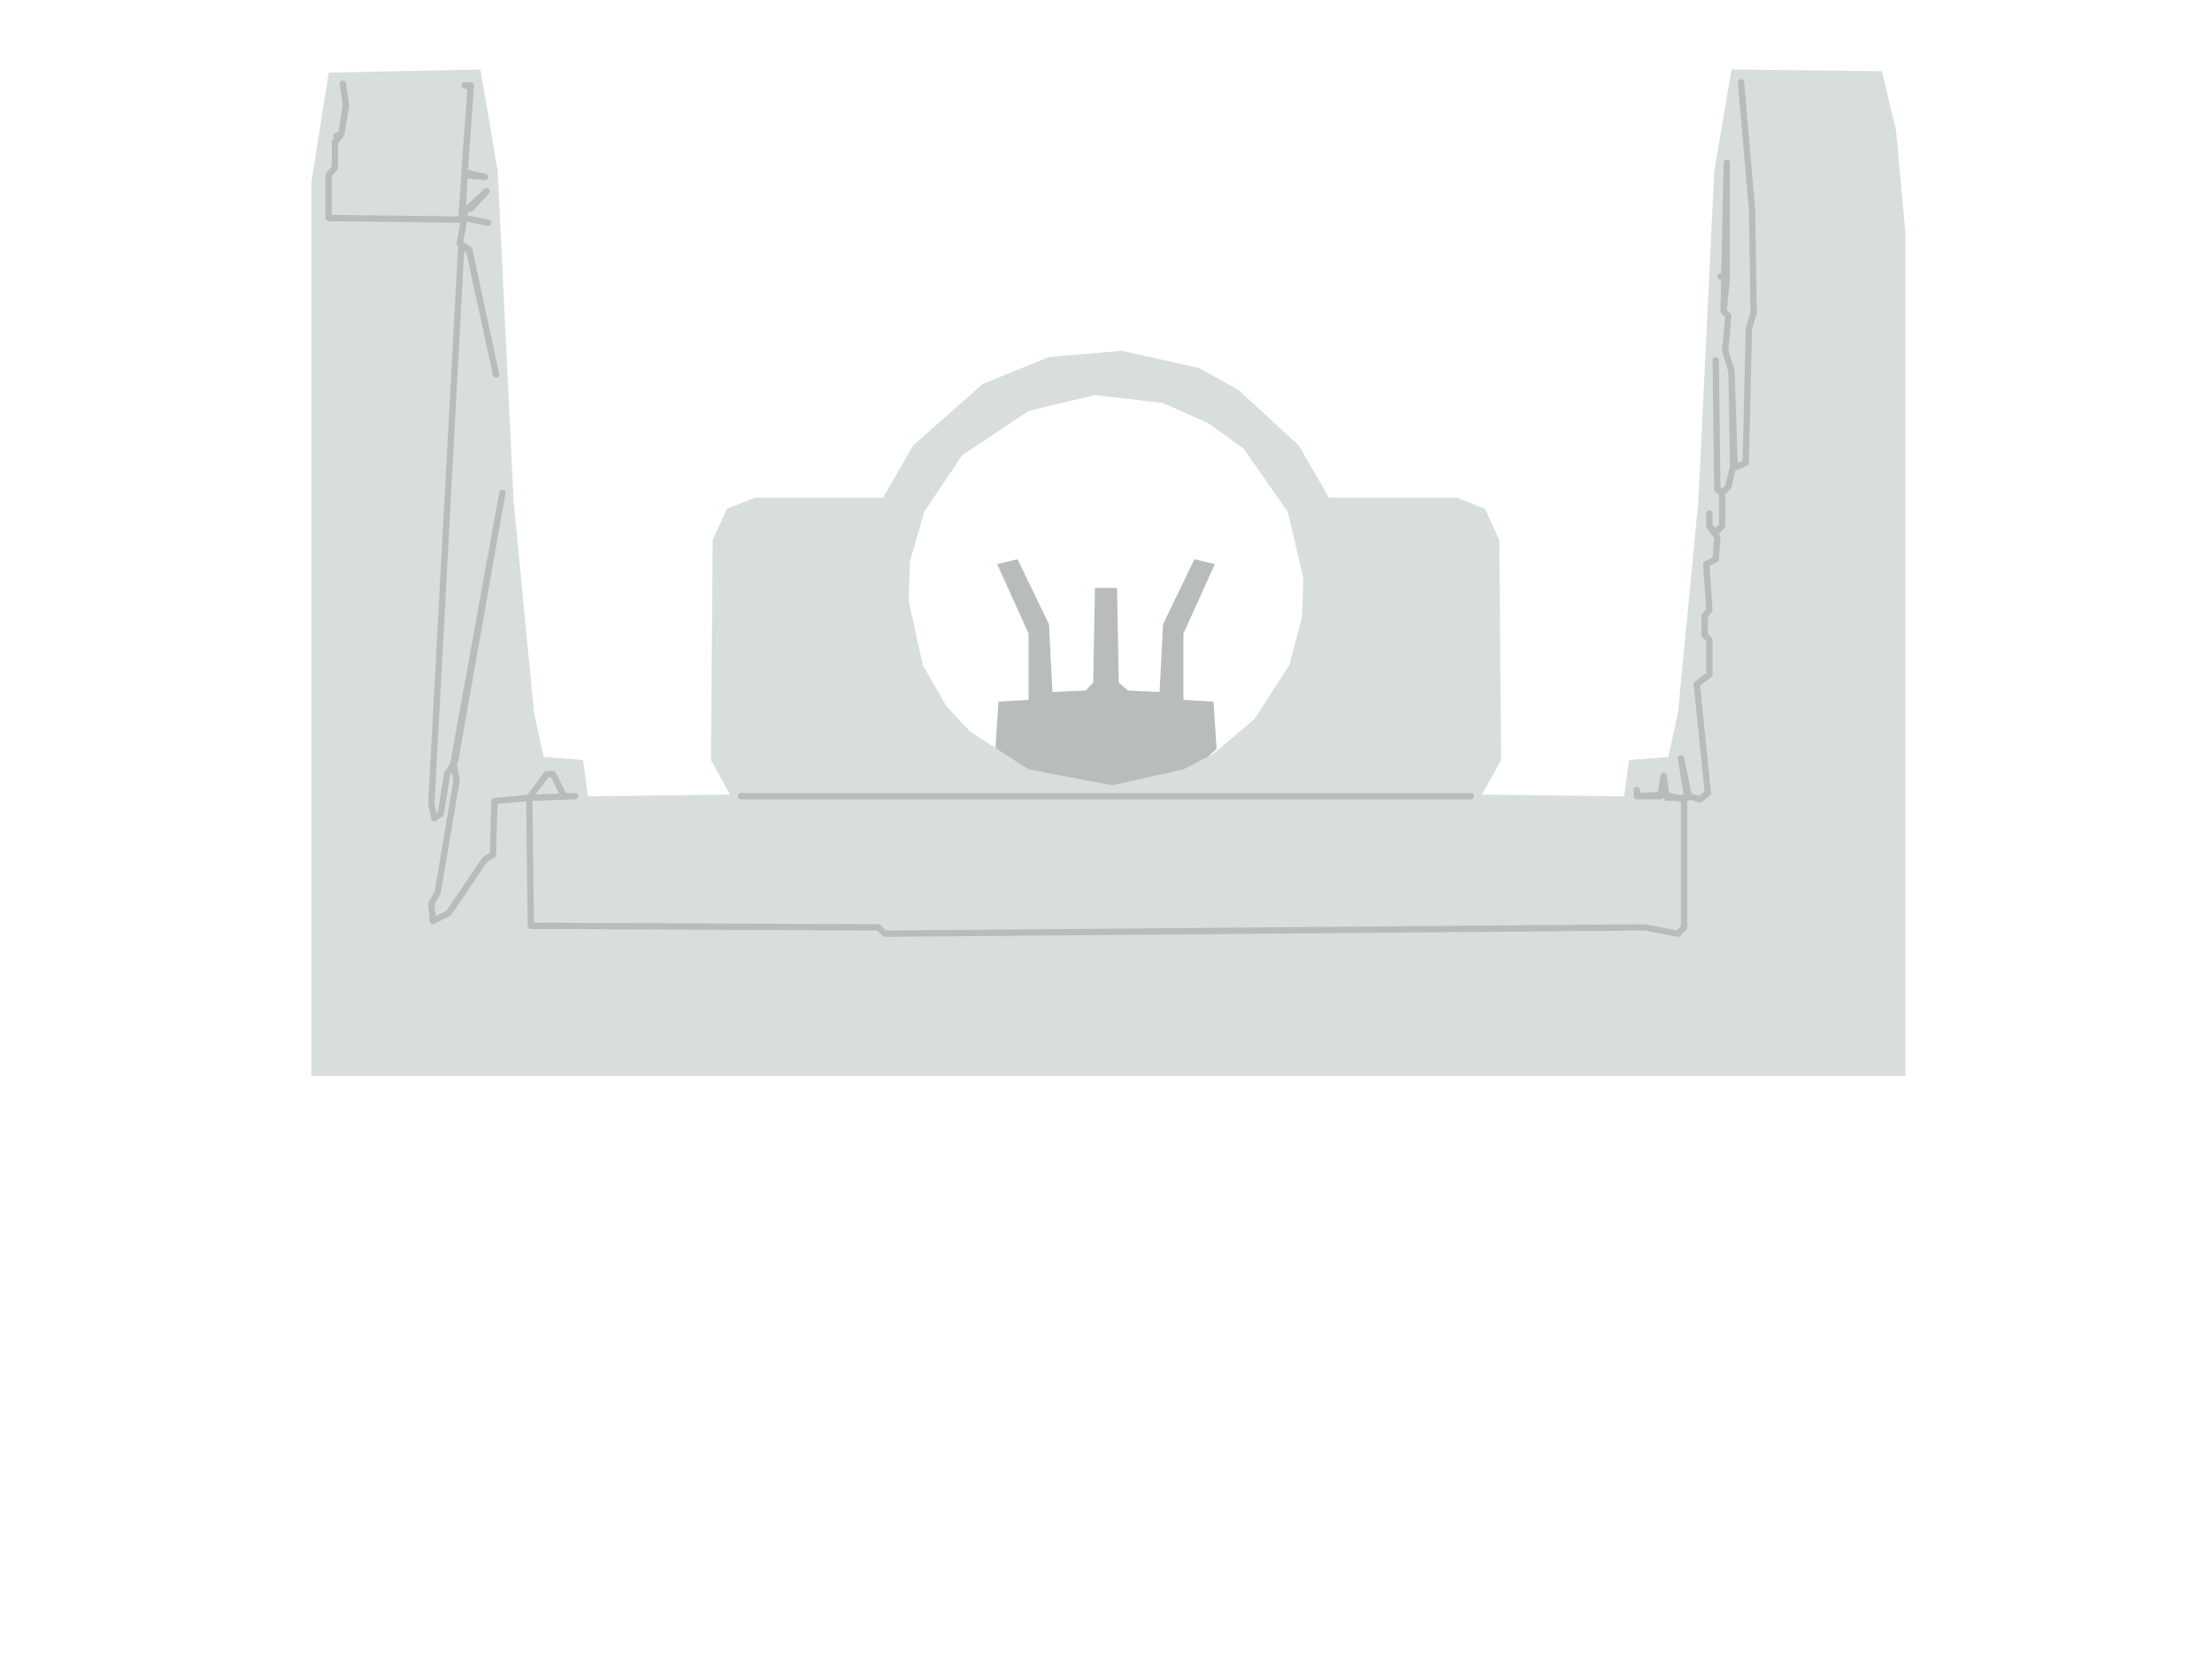
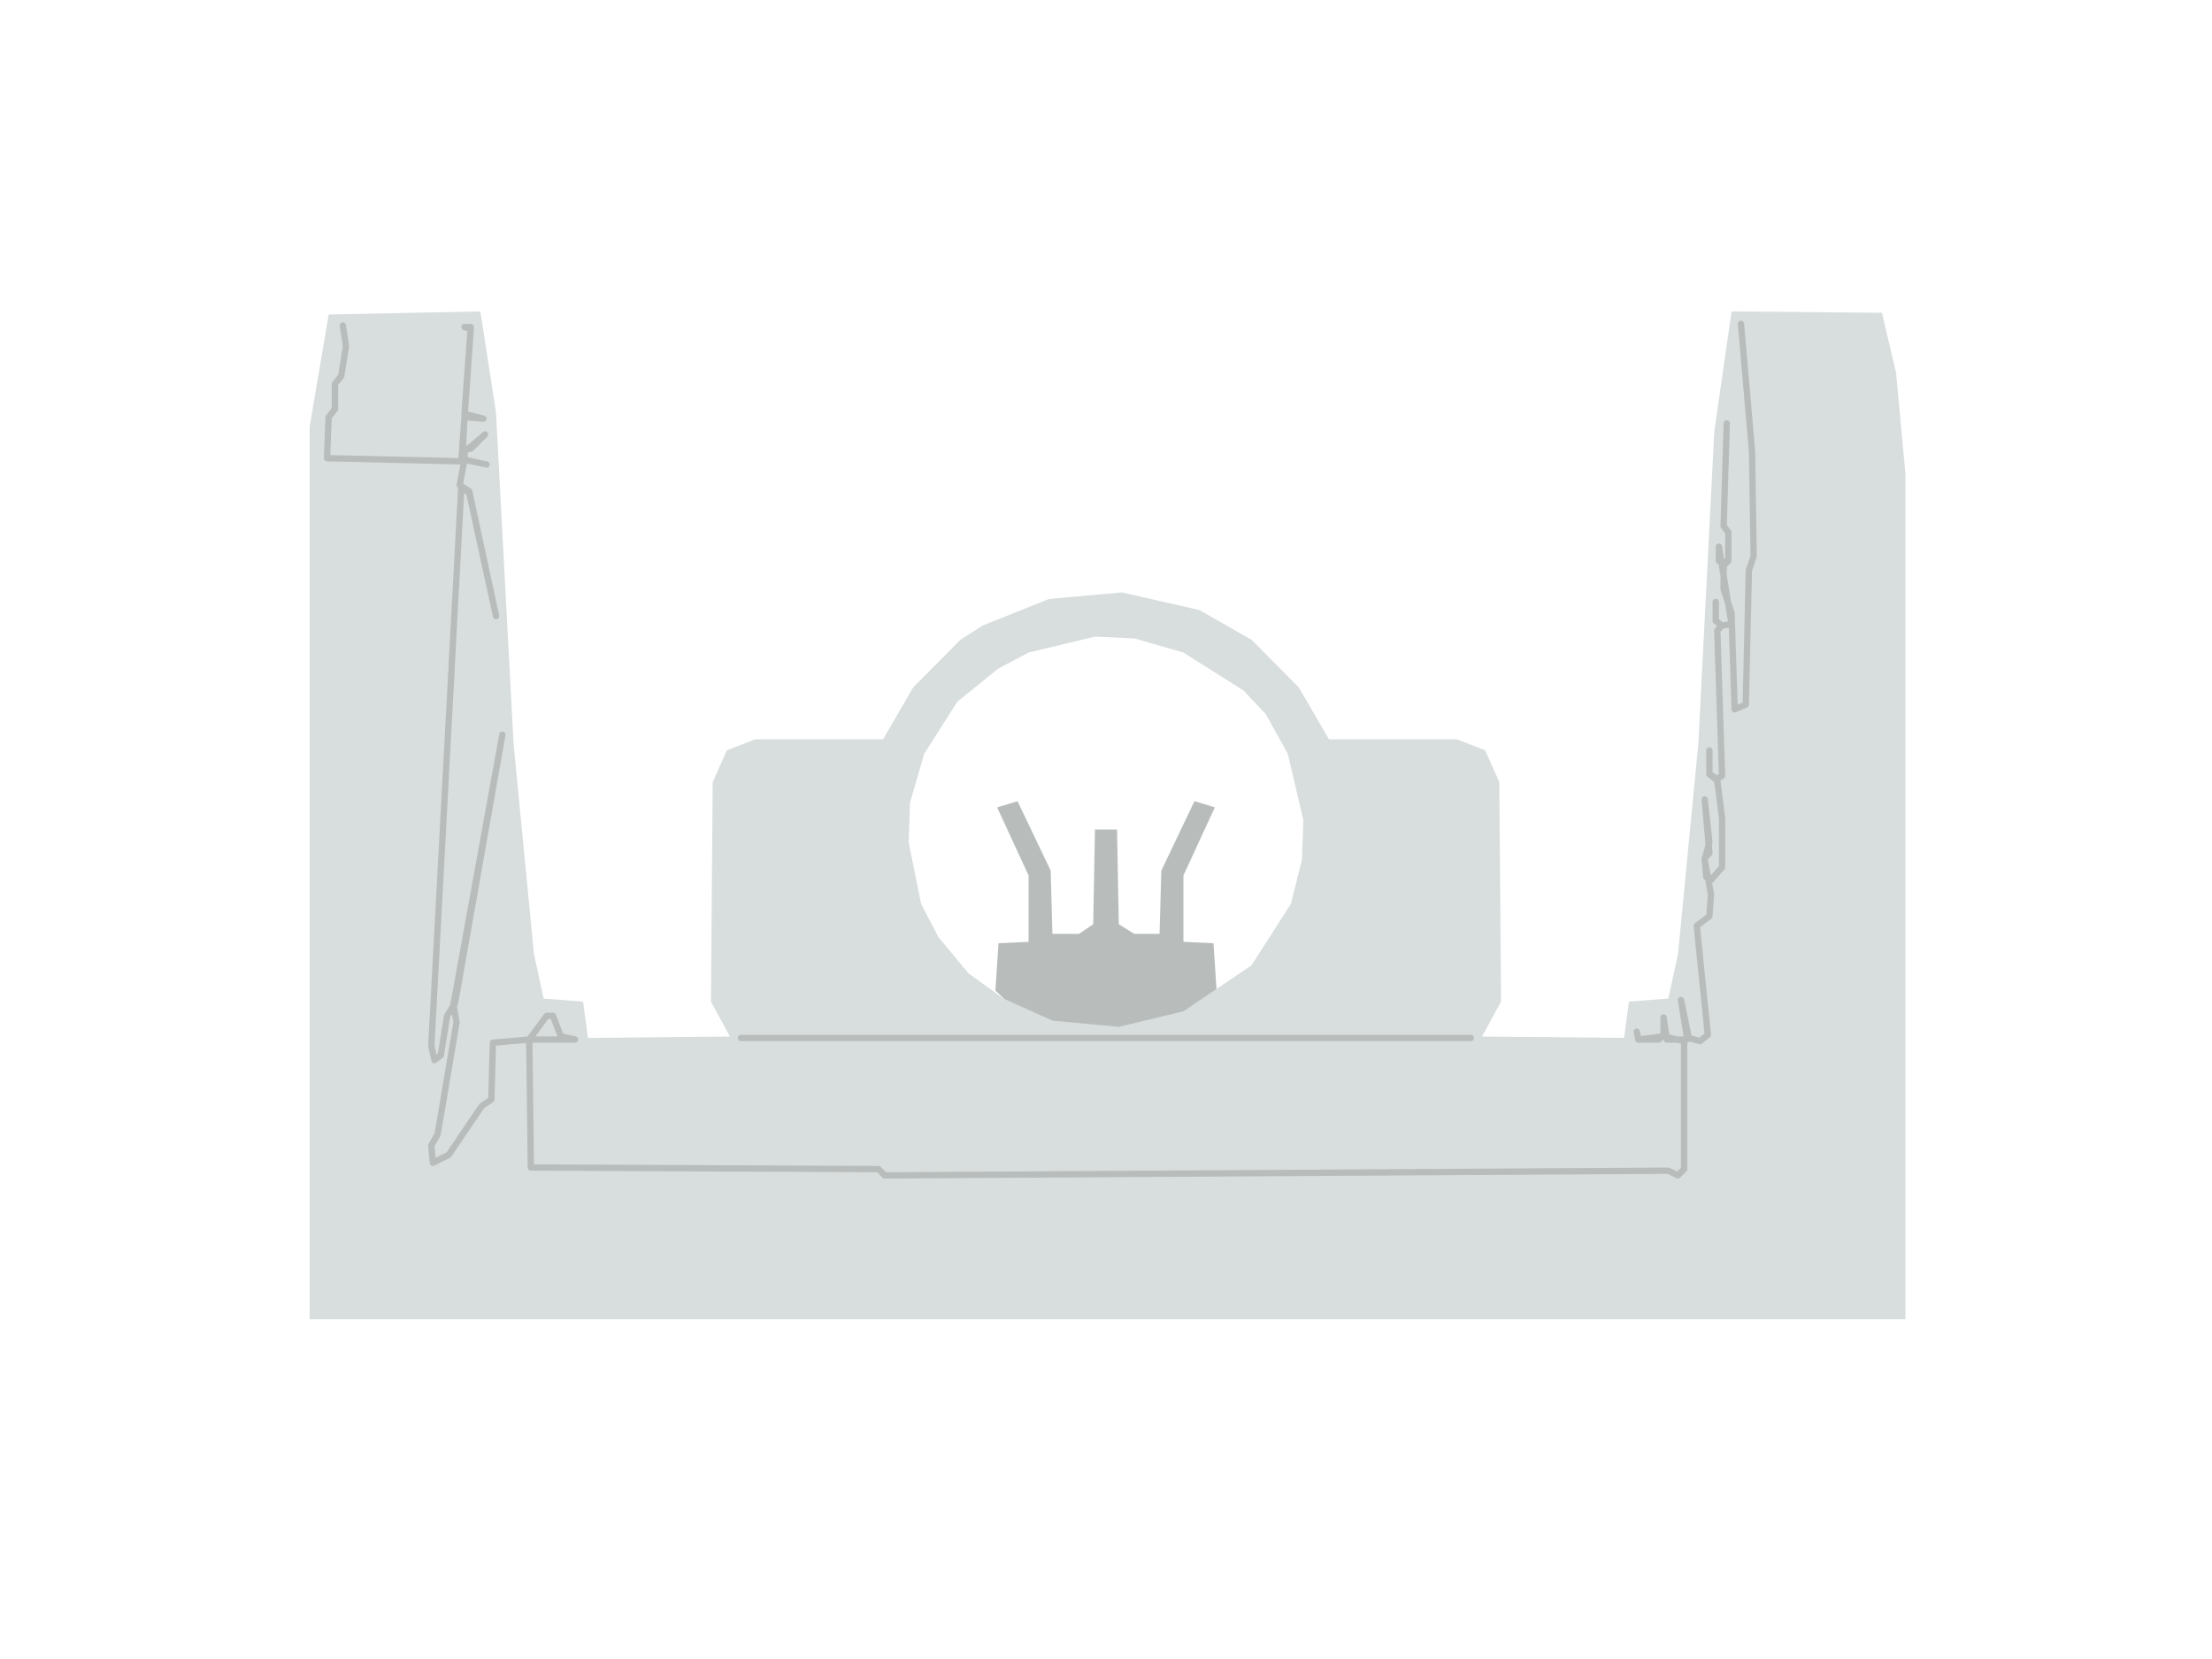
<svg xmlns="http://www.w3.org/2000/svg" viewBox="0 0 64 48">
-   <path d="M28.85,16.32 L29.76,18.33 L29.76,20.25 L28.89,20.30 L28.80,21.67 L29.81,22.58 L29.81,24.82 L28.94,25.60 L28.75,26.01 L28.75,26.88 L30.17,26.06 L32.00,25.69 L33.83,26.06 L35.25,26.88 L35.15,25.78 L34.19,24.78 L34.19,22.58 L35.20,21.67 L35.11,20.30 L34.24,20.25 L34.24,18.33 L35.15,16.32 L34.56,16.18 L33.65,18.06 L33.55,20.02 L32.64,19.98 L32.37,19.75 L32.32,17.01 L31.68,17.01 L31.63,19.75 L31.41,19.98 L30.45,20.02 L30.35,18.06 L29.44,16.18Z" fill="#b8bdbc" fill-rule="evenodd" />
-   <path d="M9.51,2.10 L9.01,5.26 L9.01,31.13 L55.13,31.13 L55.13,6.72 L54.86,3.79 L54.45,2.06 L50.10,2.01 L49.60,4.94 L49.14,14.49 L48.55,20.62 L48.27,21.90 L47.13,21.99 L46.99,23.04 L42.88,22.99 L43.43,21.99 L43.38,15.63 L42.97,14.72 L42.15,14.40 L38.45,14.40 L37.58,12.89 L35.84,11.29 L34.70,10.65 L32.46,10.15 L30.35,10.33 L28.43,11.11 L26.42,12.89 L25.55,14.40 L21.85,14.40 L21.03,14.72 L20.62,15.63 L20.57,21.99 L21.12,22.99 L17.01,23.04 L16.87,21.99 L15.73,21.90 L15.45,20.62 L14.86,14.49 L14.40,4.94 L13.90,2.01Z M31.68,11.43 L33.65,11.66 L34.97,12.25 L35.98,12.98 L37.26,14.81 L37.71,16.73 L37.67,17.87 L37.30,19.25 L36.30,20.80 L35.11,21.81 L34.24,22.26 L32.18,22.72 L29.76,22.26 L28.07,21.17 L27.38,20.43 L26.70,19.25 L26.29,17.37 L26.33,16.23 L26.74,14.81 L27.84,13.17 L29.76,11.89Z" fill="#d8dedd" fill-rule="evenodd" />
+   <path d="M28.85,23.36 L29.76,25.33 L29.76,27.25 L28.89,27.29 L28.80,28.66 L29.81,29.62 L29.81,31.82 L28.94,32.59 L28.75,33.01 L28.75,33.92 L30.17,33.10 L32.00,32.69 L33.83,33.10 L35.25,33.92 L35.15,32.78 L34.19,31.82 L34.19,29.62 L35.20,28.66 L35.11,27.29 L34.24,27.25 L34.24,25.33 L35.15,23.36 L34.56,23.18 L33.60,25.19 L33.55,27.02 L32.82,27.02 L32.37,26.74 L32.32,24.00 L31.68,24.00 L31.63,26.74 L31.22,27.02 L30.45,27.02 L30.40,25.19 L29.44,23.18Z" fill="#b8bdbc" fill-rule="evenodd" />
+   <path d="M9.51,9.10 L8.96,12.34 L8.96,38.17 L55.13,38.17 L55.13,13.71 L54.86,10.79 L54.45,9.05 L50.10,9.01 L49.60,12.48 L49.14,21.49 L48.55,27.61 L48.27,28.89 L47.13,28.98 L46.99,30.03 L42.88,29.99 L43.43,28.98 L43.38,22.63 L42.97,21.71 L42.15,21.39 L38.45,21.39 L37.58,19.89 L36.21,18.51 L34.70,17.65 L32.46,17.14 L30.35,17.33 L28.43,18.10 L27.79,18.51 L26.42,19.89 L25.55,21.39 L21.85,21.39 L21.03,21.71 L20.62,22.63 L20.57,28.98 L21.12,29.99 L17.01,30.03 L16.87,28.98 L15.73,28.89 L15.45,27.61 L14.86,21.53 L14.35,11.93 L13.90,9.01Z M31.68,18.42 L32.82,18.47 L34.24,18.88 L35.98,19.98 L36.62,20.66 L37.26,21.81 L37.71,23.73 L37.67,24.87 L37.35,26.15 L36.21,27.93 L34.24,29.26 L32.37,29.71 L30.45,29.53 L29.03,28.89 L28.02,28.16 L27.15,27.11 L26.65,26.15 L26.29,24.37 L26.33,23.22 L26.74,21.81 L27.70,20.30 L28.89,19.34 L29.76,18.88Z" fill="#d8dedd" fill-rule="evenodd" />
  <g transform="scale(0.04571)" fill="none" stroke="#b8bdbc" stroke-width="4.0" stroke-linecap="round" stroke-linejoin="round">
-     <path d="M1102,52 L1109,133 L1110,198 L1107,208 L1105,293 L1098,296 L1096,235 L1092,222 L1094,200 L1091,197 L1093,103 L1093,174 L1089,175 L1093,176 L1091,197 L1094,200 L1092,222 L1096,235 L1097,295 L1094,308 L1090,312 L1087,309 L1086,228 L1087,310 L1090,312 L1090,333 L1086,337 L1082,333 L1082,325 L1082,333 L1087,340 L1086,354 L1080,357 L1082,386 L1079,390 L1079,402 L1082,405 L1082,427 L1074,433 L1081,502 L1076,506 L1069,504 L1064,480 L1068,505 L1055,505 L1053,491 L1051,504 L1037,504 L1036,500 L1036,504 L1053,503 L1066,506 L1066,587 L1062,591 L1041,587 L560,591 L556,587 L336,586 L335,505 L364,504 L357,504 L350,490 L346,490 L335,505 L313,507 L312,541 L307,544 L284,578 L274,583 L273,572 L277,565 L289,494 L287,483 L318,312 L288,482 L283,490 L279,515 L275,518 L273,509 L292,155 L297,159 L314,237 L297,158 L291,154 L294,138 L309,141 L294,138 L294,134 L308,121 L298,132 L293,132 L294,111 L307,112 L294,109 L298,54 L294,54 L298,55 L292,139 L208,138 L208,111 L212,106 L212,90 L216,85 L219,67 L217,53 L219,66 L216,85 L213,86" />
-     <path d="M469,504 L931,504" />
+     <path d="M1102,205 L1109,286 L1110,352 L1107,361 L1105,446 L1098,449 L1096,388 L1091,373 L1091,358 L1094,355 L1094,337 L1091,333 L1093,268 L1091,333 L1094,337 L1094,354 L1091,357 L1088,355 L1088,346 L1096,395 L1090,396 L1086,393 L1086,381 L1086,393 L1090,396 L1087,399 L1090,491 L1087,493 L1082,490 L1082,475 L1082,490 L1087,494 L1090,518 L1090,549 L1083,557 L1080,555 L1079,543 L1082,540 L1079,506 L1082,533 L1079,544 L1083,566 L1082,580 L1074,586 L1081,655 L1076,659 L1069,657 L1064,633 L1068,658 L1055,658 L1053,644 L1053,655 L1050,658 L1037,658 L1036,653 L1037,658 L1053,656 L1066,659 L1066,740 L1062,744 L1056,741 L560,744 L556,740 L336,739 L335,658 L364,658 L355,656 L350,643 L346,643 L335,658 L312,660 L311,696 L305,700 L284,731 L274,736 L273,725 L277,718 L289,647 L287,636 L318,465 L288,635 L283,643 L279,668 L275,671 L273,662 L292,308 L297,312 L314,390 L297,311 L291,307 L294,291 L308,294 L294,291 L294,286 L307,275 L298,284 L293,284 L294,264 L306,265 L294,262 L298,207 L294,207 L298,208 L292,292 L207,290 L208,264 L212,259 L212,243 L216,238 L219,219 L217,206 L219,219 L216,238 L212,243 L212,258" />
+     <path d="M469,657 L931,657" />
  </g>
</svg>
